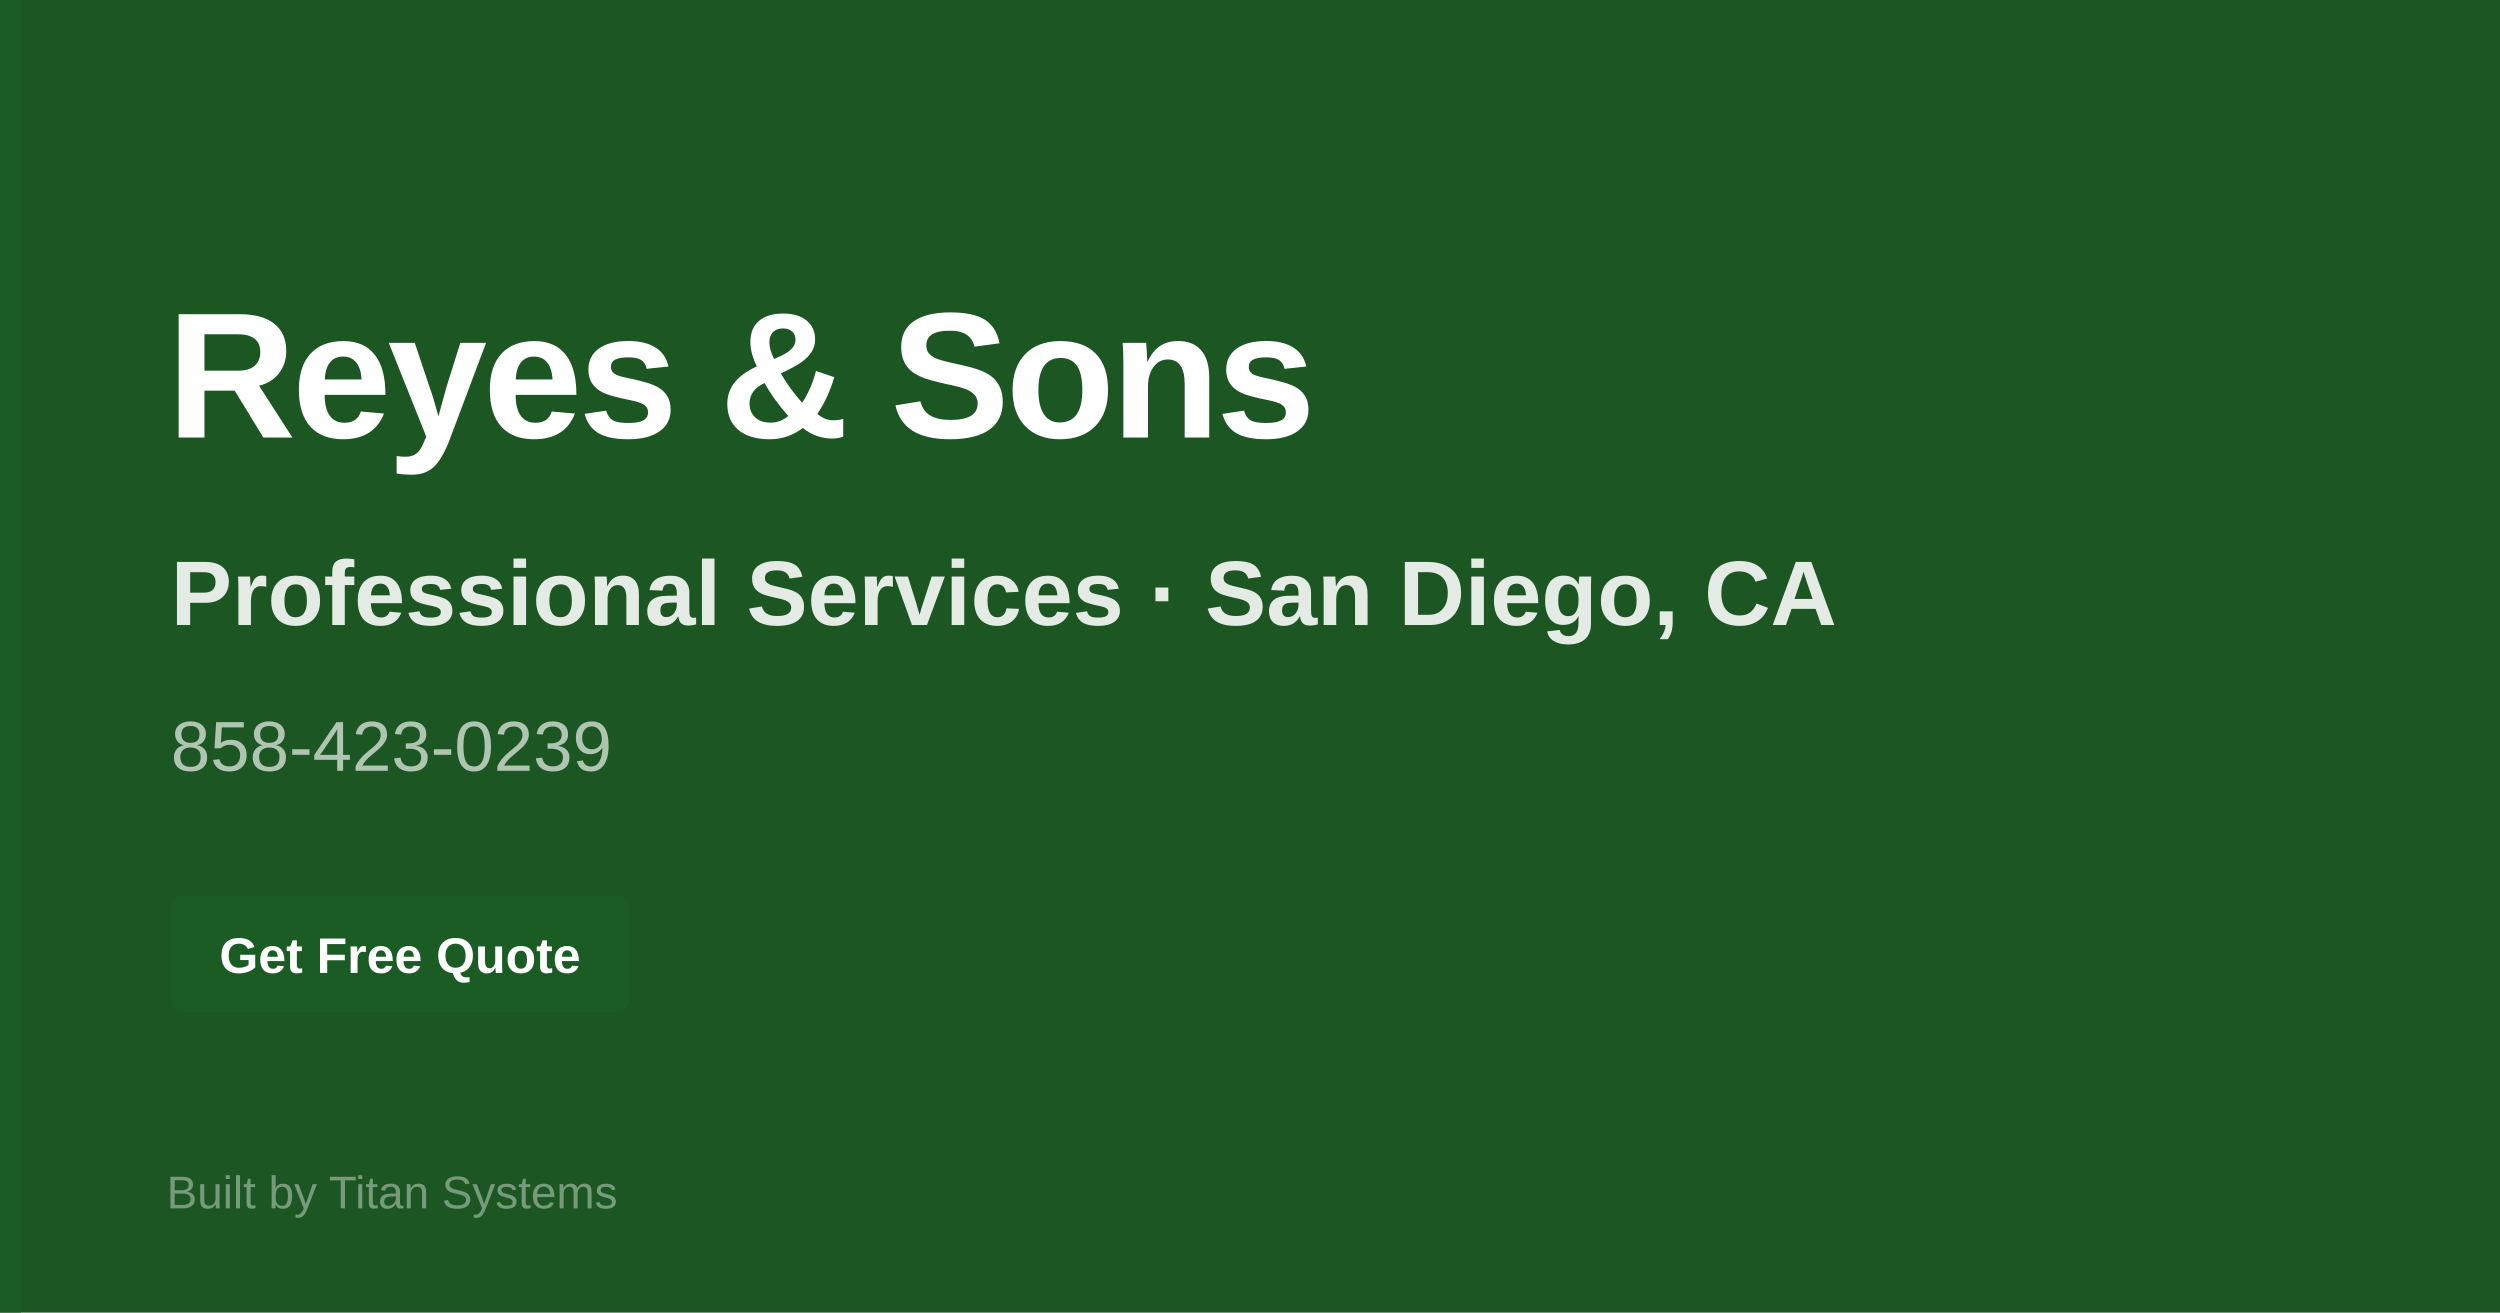
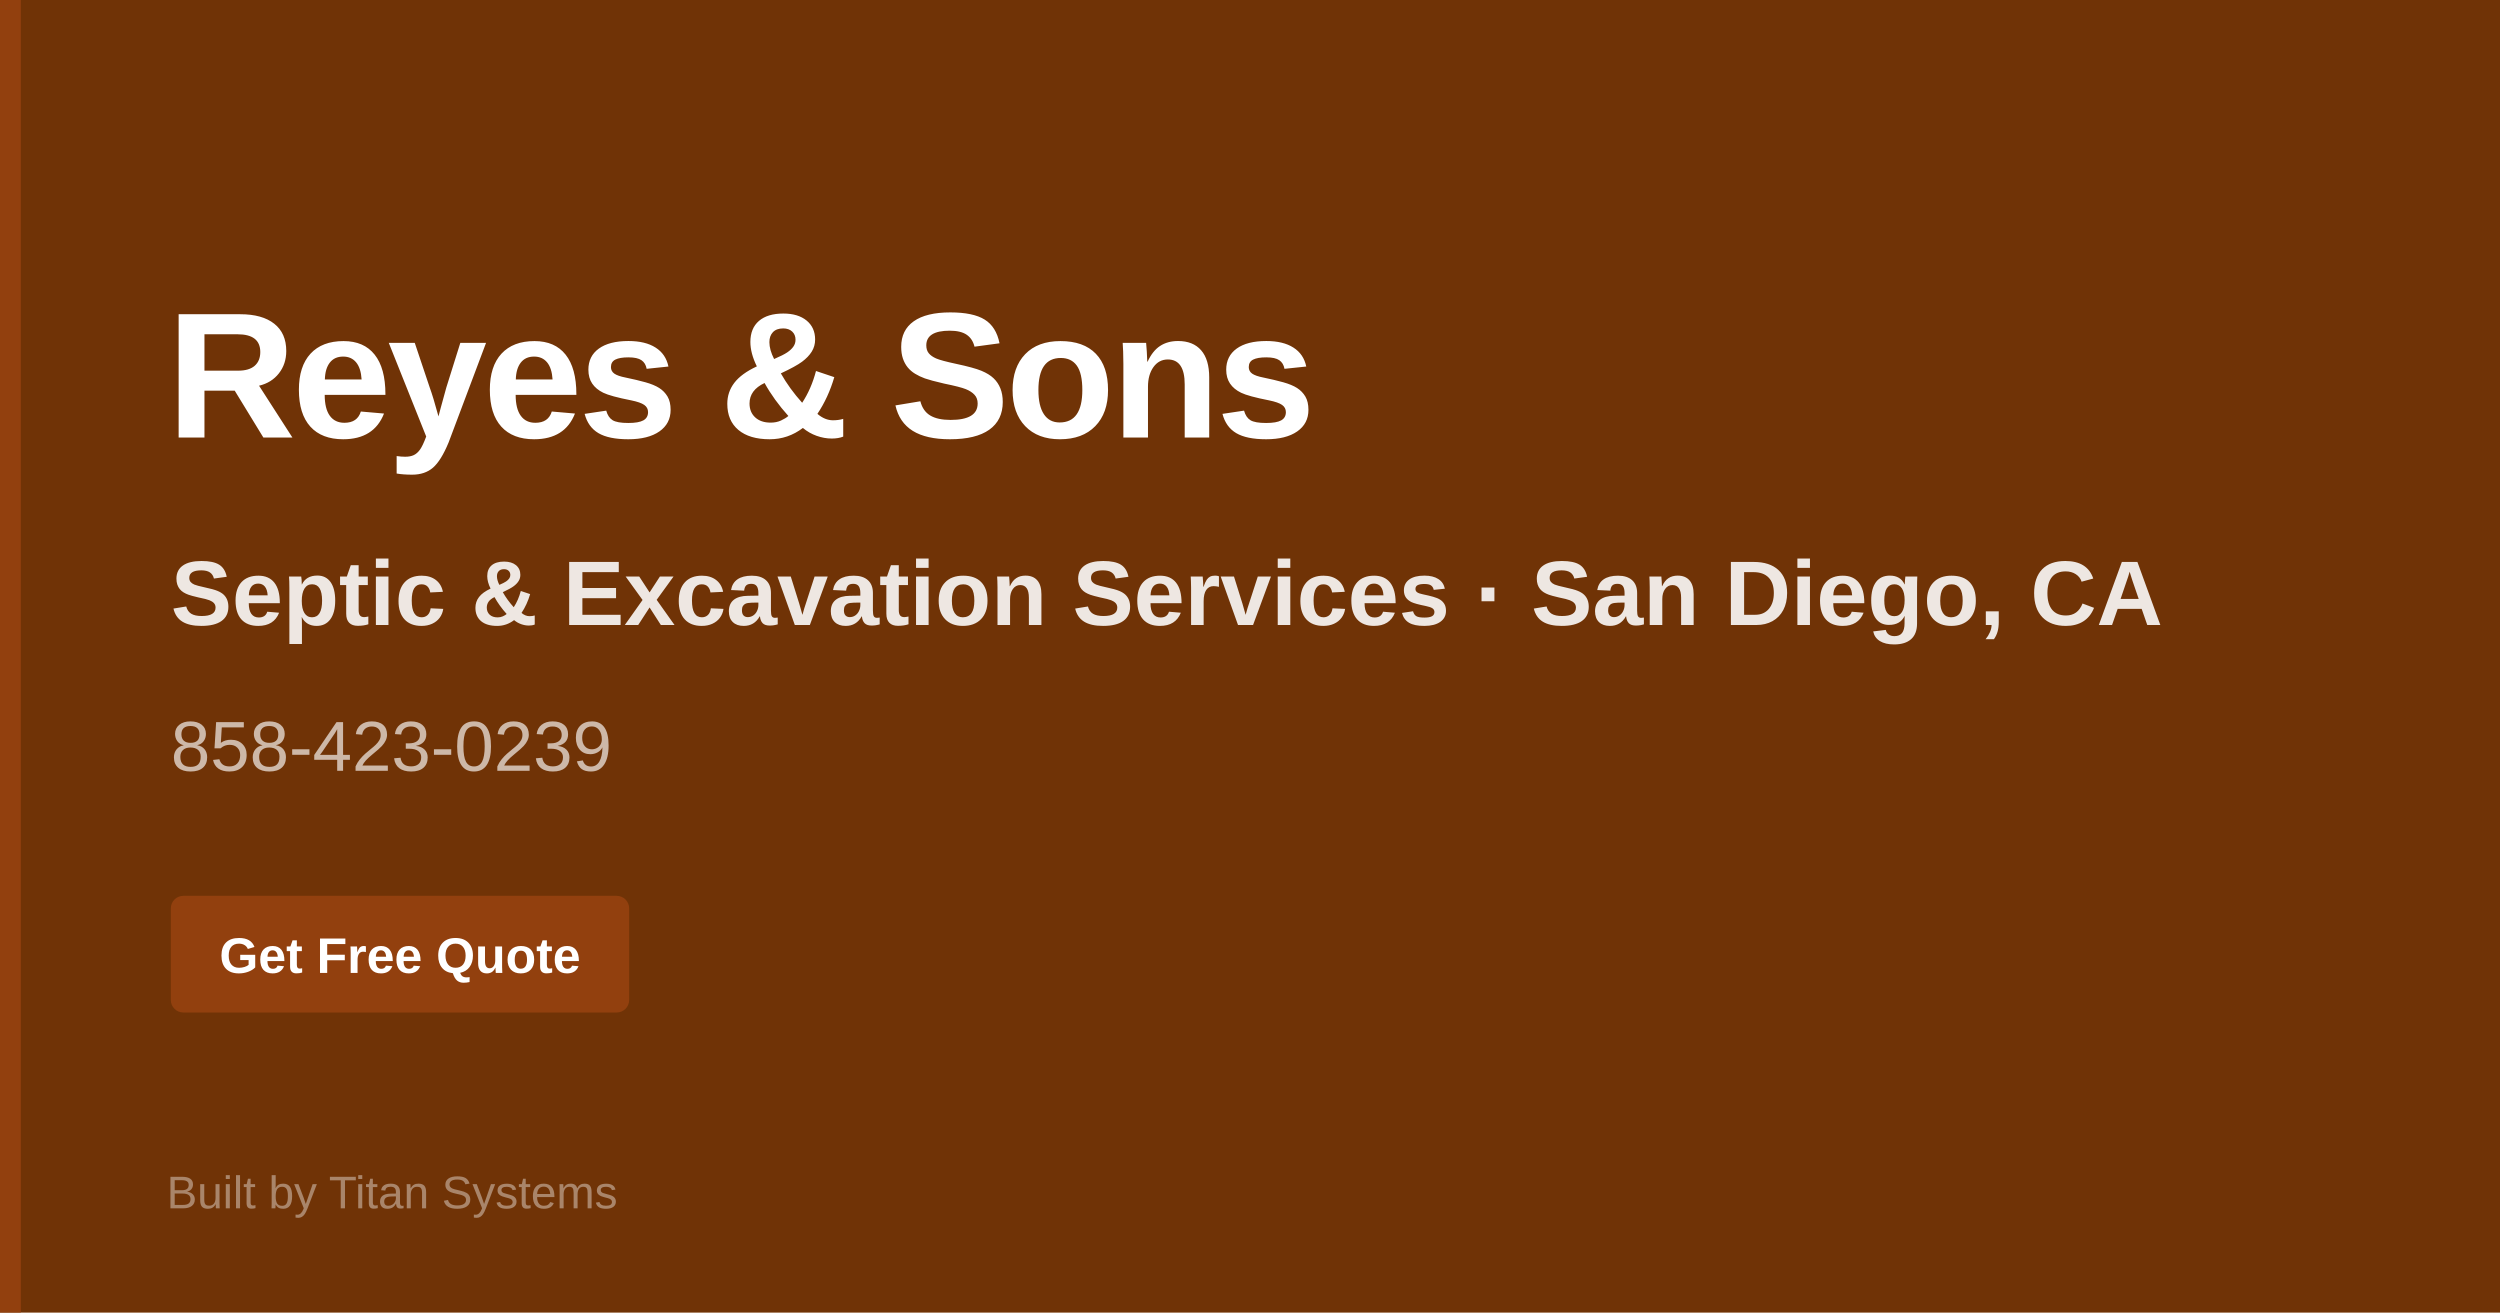
<svg xmlns="http://www.w3.org/2000/svg" viewBox="0 0 1200 630" width="1200" height="630">
-   <rect width="1200" height="630" fill="#2d8a39" />
+   <rect width="1200" height="630" fill="#b45309" />
  <rect width="1200" height="630" fill="rgba(0,0,0,0.38)" />
-   <rect x="0" y="0" width="10" height="630" fill="#1a5c24" />
+   <rect x="0" y="0" width="10" height="630" fill="#92400e" />
  <text x="80" y="210" font-family="Montserrat,Arial,sans-serif" font-size="86" font-weight="900" fill="#ffffff" letter-spacing="-2">Reyes &amp; Sons</text>
-   <text x="82" y="300" font-family="Montserrat,Arial,sans-serif" font-size="44" font-weight="700" fill="rgba(255,255,255,0.88)">Professional Services · San Diego, CA</text>
+   <text x="82" y="300" font-family="Montserrat,Arial,sans-serif" font-size="44" font-weight="700" fill="rgba(255,255,255,0.88)">Septic &amp; Excavation Services · San Diego, CA</text>
  <text x="82" y="370" font-family="Montserrat,Arial,sans-serif" font-size="34" fill="rgba(255,255,255,0.65)">858-423-0239</text>
-   <rect x="82" y="430" width="220" height="56" rx="6" fill="#1a5c24" />
+   <rect x="82" y="430" width="220" height="56" rx="6" fill="#92400e" />
  <text x="192" y="467" font-family="Montserrat,Arial,sans-serif" font-size="24" font-weight="700" fill="#fff" text-anchor="middle">Get Free Quote</text>
  <text x="80" y="580" font-family="Montserrat,Arial,sans-serif" font-size="22" fill="rgba(255,255,255,0.4)">Built by Titan Systems</text>
</svg>
